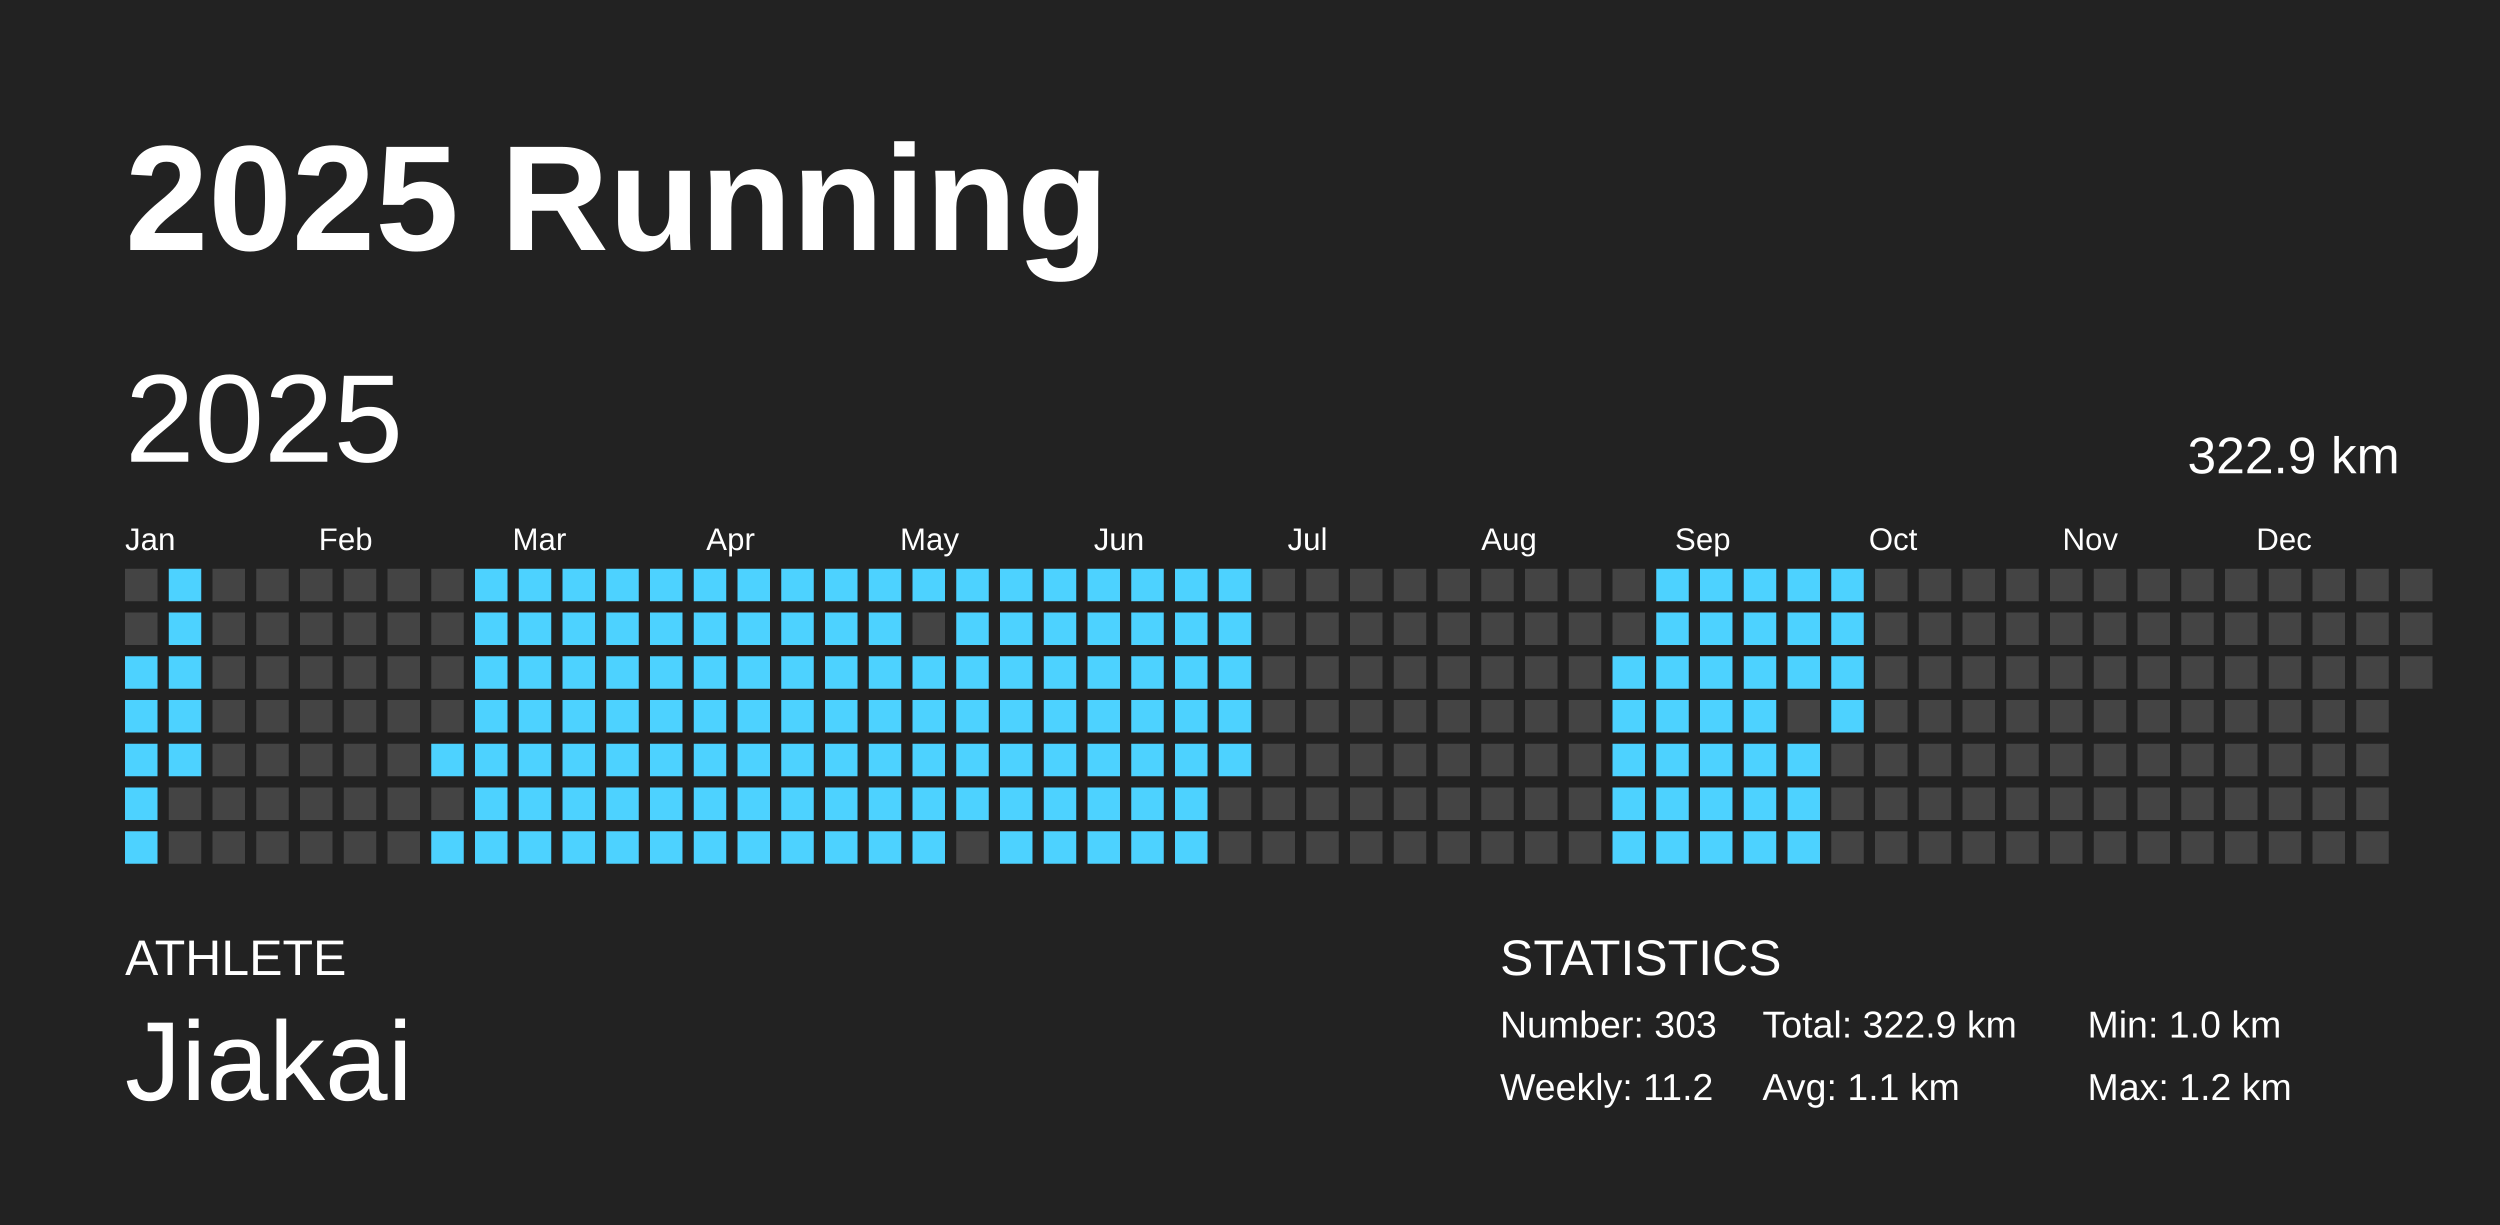
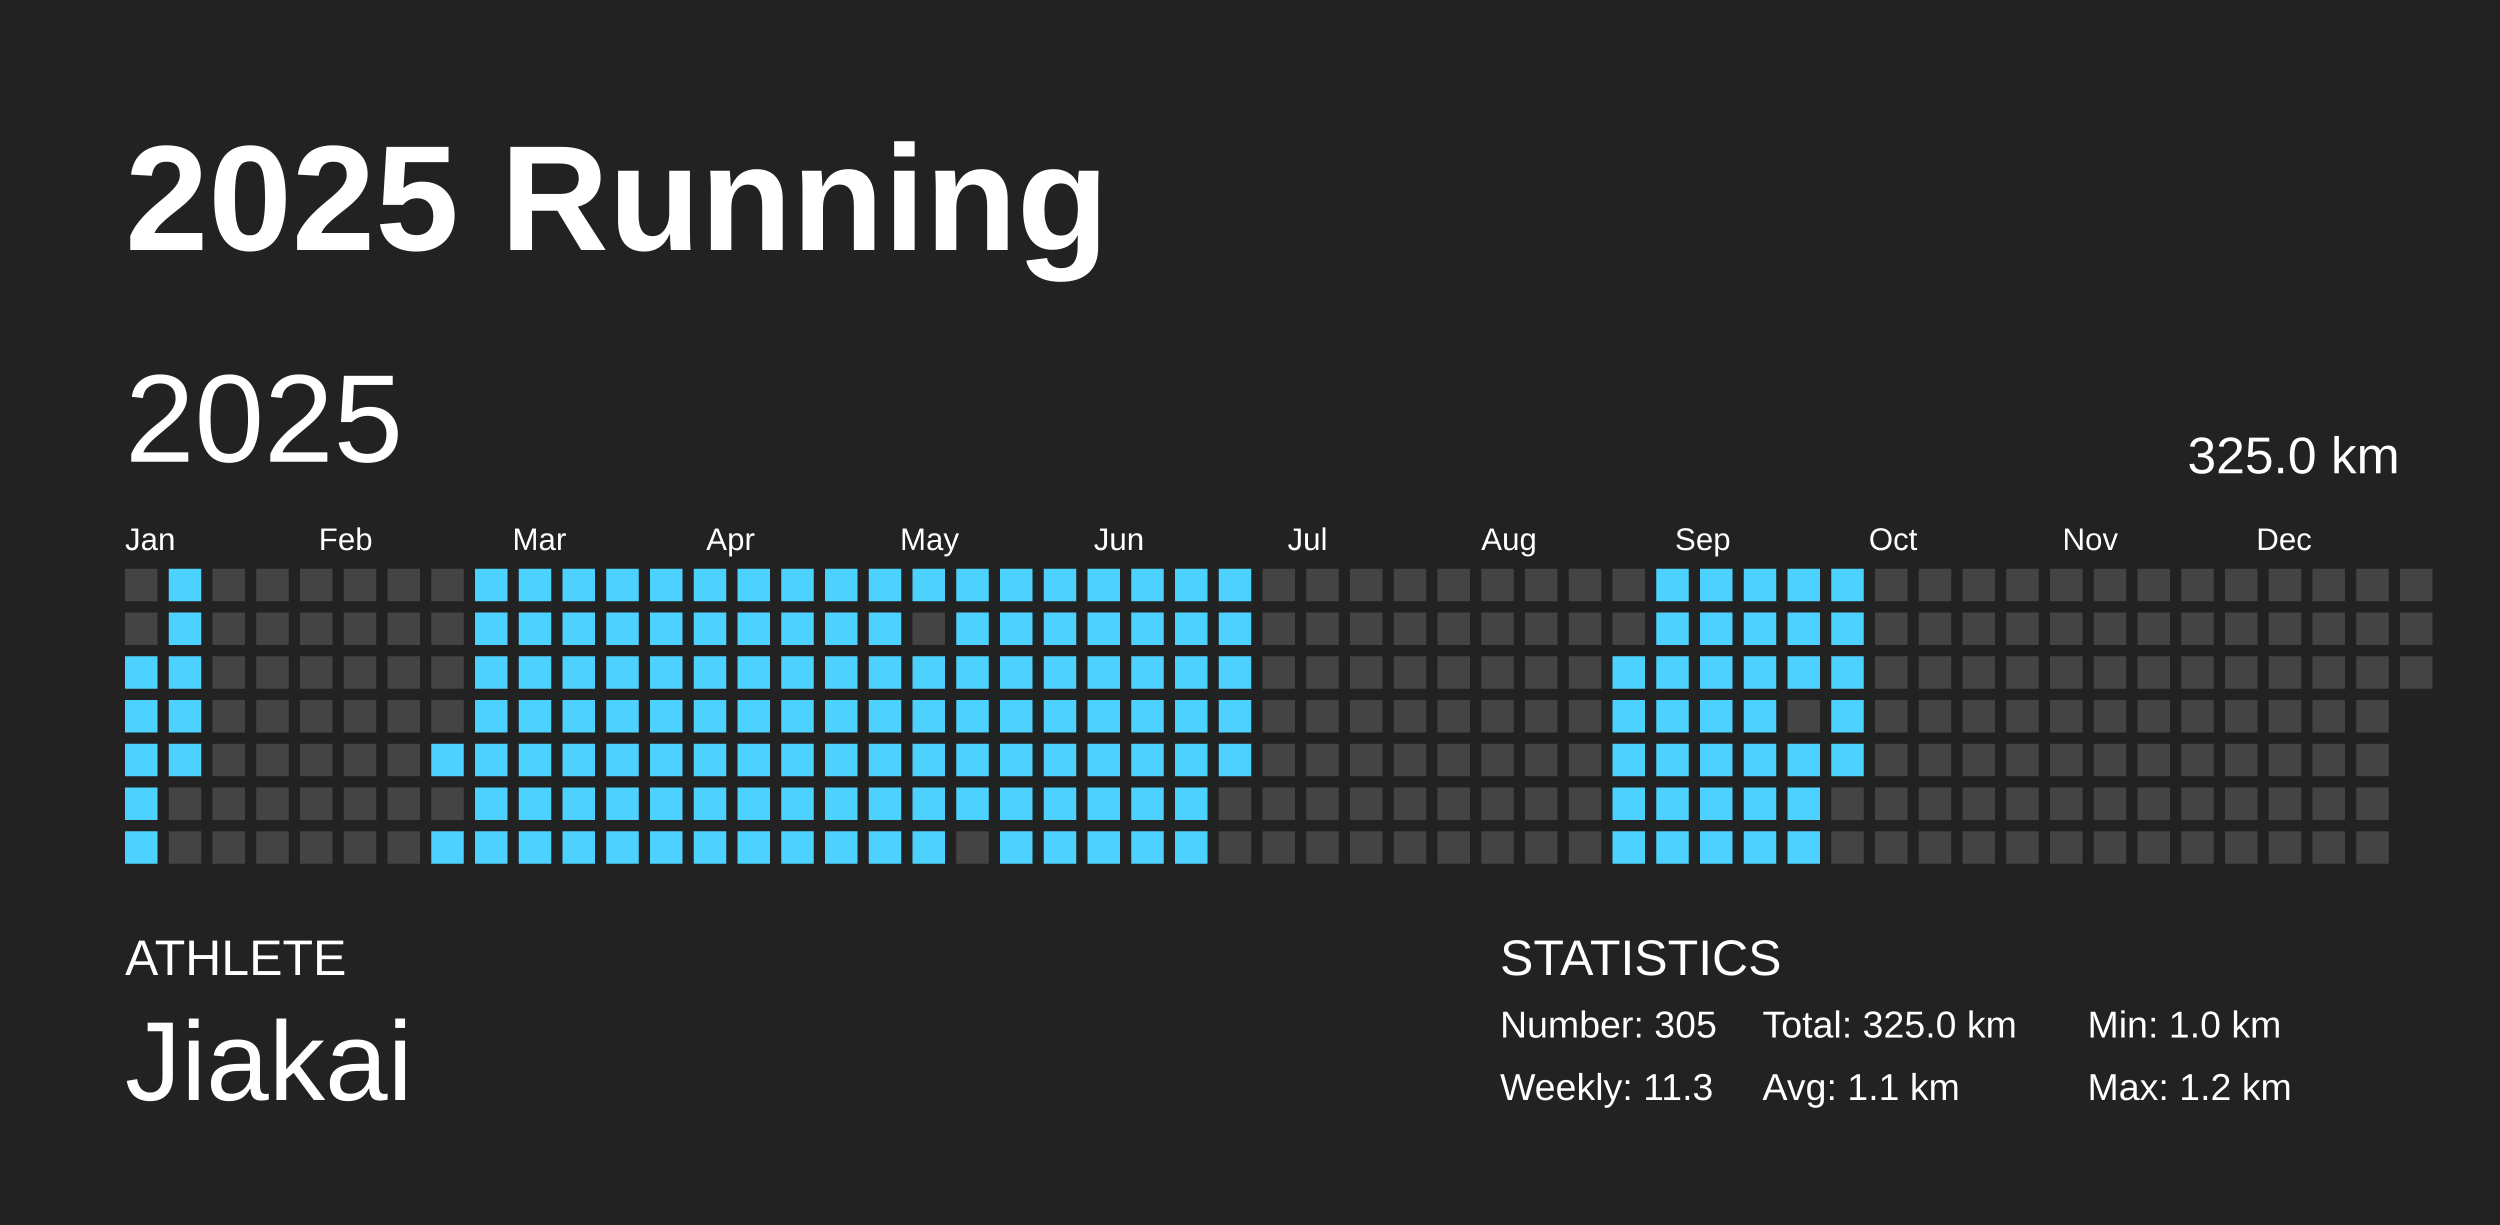
<svg xmlns="http://www.w3.org/2000/svg" baseProfile="full" height="98mm" version="1.1" viewBox="0,0,200,98" width="200mm">
  <defs />
  <rect fill="#222222" height="98" width="200" x="0" y="0" />
  <text fill="#FFFFFF" style="font-size:12px; font-family:Arial; font-weight:bold;" x="10" y="20">2025 Running</text>
  <text fill="#FFFFFF" style="font-size:4px; font-family:Arial" x="10" y="78">ATHLETE</text>
  <text fill="#FFFFFF" style="font-size:9px; font-family:Arial" x="10" y="88">Jiakai</text>
  <text fill="#FFFFFF" style="font-size:4px; font-family:Arial" x="120" y="78">STATISTICS</text>
-   <text fill="#FFFFFF" style="font-size:3px; font-family:Arial" x="120" y="83">Number: 303</text>
-   <text fill="#FFFFFF" style="font-size:3px; font-family:Arial" x="120" y="88">Weekly: 11.2</text>
-   <text fill="#FFFFFF" style="font-size:3px; font-family:Arial" x="141" y="83">Total: 322.9 km</text>
+   <text fill="#FFFFFF" style="font-size:3px; font-family:Arial" x="120" y="83">Number: 305</text>
+   <text fill="#FFFFFF" style="font-size:3px; font-family:Arial" x="120" y="88">Weekly: 11.3</text>
+   <text fill="#FFFFFF" style="font-size:3px; font-family:Arial" x="141" y="83">Total: 325.0 km</text>
  <text fill="#FFFFFF" style="font-size:3px; font-family:Arial" x="141" y="88">Avg: 1.1 km</text>
  <text fill="#FFFFFF" style="font-size:3px; font-family:Arial" x="167" y="83">Min: 1.0 km</text>
  <text fill="#FFFFFF" style="font-size:3px; font-family:Arial" x="167" y="88">Max: 1.2 km</text>
  <text dominant-baseline="hanging" fill="#FFFFFF" style="font-size:10.0px; font-family:Arial;" x="10" y="30">2025</text>
-   <text dominant-baseline="hanging" fill="#FFFFFF" style="font-size:4.125px; font-family:Arial;" x="175" y="35">322.9 km</text>
+   <text dominant-baseline="hanging" fill="#FFFFFF" style="font-size:4.125px; font-family:Arial;" x="175" y="35">325.0 km</text>
  <text fill="#FFFFFF" style="font-size:2.5px; font-family:Arial" x="10.0" y="44">Jan</text>
  <text fill="#FFFFFF" style="font-size:2.5px; font-family:Arial" x="25.5" y="44">Feb</text>
  <text fill="#FFFFFF" style="font-size:2.5px; font-family:Arial" x="41.0" y="44">Mar</text>
  <text fill="#FFFFFF" style="font-size:2.5px; font-family:Arial" x="56.5" y="44">Apr</text>
  <text fill="#FFFFFF" style="font-size:2.5px; font-family:Arial" x="72.0" y="44">May</text>
  <text fill="#FFFFFF" style="font-size:2.5px; font-family:Arial" x="87.5" y="44">Jun</text>
  <text fill="#FFFFFF" style="font-size:2.5px; font-family:Arial" x="103.0" y="44">Jul</text>
  <text fill="#FFFFFF" style="font-size:2.5px; font-family:Arial" x="118.5" y="44">Aug</text>
  <text fill="#FFFFFF" style="font-size:2.5px; font-family:Arial" x="134.0" y="44">Sep</text>
  <text fill="#FFFFFF" style="font-size:2.5px; font-family:Arial" x="149.5" y="44">Oct</text>
  <text fill="#FFFFFF" style="font-size:2.5px; font-family:Arial" x="165.0" y="44">Nov</text>
  <text fill="#FFFFFF" style="font-size:2.5px; font-family:Arial" x="180.5" y="44">Dec</text>
  <rect fill="#444444" height="2.6" width="2.6" x="10.0" y="45.5" />
  <rect fill="#444444" height="2.6" width="2.6" x="10.0" y="49.0" />
  <rect fill="#4dd2ff" height="2.6" width="2.6" x="10.0" y="52.5" />
  <rect fill="#4dd2ff" height="2.6" width="2.6" x="10.0" y="56.0" />
  <rect fill="#4dd2ff" height="2.6" width="2.6" x="10.0" y="59.5" />
  <rect fill="#4dd2ff" height="2.6" width="2.6" x="10.0" y="63.0" />
  <rect fill="#4dd2ff" height="2.6" width="2.6" x="10.0" y="66.5" />
  <rect fill="#4dd2ff" height="2.6" width="2.6" x="13.5" y="45.5" />
  <rect fill="#4dd2ff" height="2.6" width="2.6" x="13.5" y="49.0" />
  <rect fill="#4dd2ff" height="2.6" width="2.6" x="13.5" y="52.5" />
  <rect fill="#4dd2ff" height="2.6" width="2.6" x="13.5" y="56.0" />
  <rect fill="#4dd2ff" height="2.6" width="2.6" x="13.5" y="59.5" />
  <rect fill="#444444" height="2.6" width="2.6" x="13.5" y="63.0" />
  <rect fill="#444444" height="2.6" width="2.6" x="13.5" y="66.5" />
  <rect fill="#444444" height="2.6" width="2.6" x="17.0" y="45.5" />
  <rect fill="#444444" height="2.6" width="2.6" x="17.0" y="49.0" />
  <rect fill="#444444" height="2.6" width="2.6" x="17.0" y="52.5" />
  <rect fill="#444444" height="2.6" width="2.6" x="17.0" y="56.0" />
  <rect fill="#444444" height="2.6" width="2.6" x="17.0" y="59.5" />
  <rect fill="#444444" height="2.6" width="2.6" x="17.0" y="63.0" />
  <rect fill="#444444" height="2.6" width="2.6" x="17.0" y="66.5" />
  <rect fill="#444444" height="2.6" width="2.6" x="20.5" y="45.5" />
  <rect fill="#444444" height="2.6" width="2.6" x="20.5" y="49.0" />
  <rect fill="#444444" height="2.6" width="2.6" x="20.5" y="52.5" />
  <rect fill="#444444" height="2.6" width="2.6" x="20.5" y="56.0" />
  <rect fill="#444444" height="2.6" width="2.6" x="20.5" y="59.5" />
  <rect fill="#444444" height="2.6" width="2.6" x="20.5" y="63.0" />
  <rect fill="#444444" height="2.6" width="2.6" x="20.5" y="66.5" />
  <rect fill="#444444" height="2.6" width="2.6" x="24.0" y="45.5" />
  <rect fill="#444444" height="2.6" width="2.6" x="24.0" y="49.0" />
  <rect fill="#444444" height="2.6" width="2.6" x="24.0" y="52.5" />
  <rect fill="#444444" height="2.6" width="2.6" x="24.0" y="56.0" />
  <rect fill="#444444" height="2.6" width="2.6" x="24.0" y="59.5" />
  <rect fill="#444444" height="2.6" width="2.6" x="24.0" y="63.0" />
  <rect fill="#444444" height="2.6" width="2.6" x="24.0" y="66.5" />
  <rect fill="#444444" height="2.6" width="2.6" x="27.5" y="45.5" />
  <rect fill="#444444" height="2.6" width="2.6" x="27.5" y="49.0" />
  <rect fill="#444444" height="2.6" width="2.6" x="27.5" y="52.5" />
  <rect fill="#444444" height="2.6" width="2.6" x="27.5" y="56.0" />
  <rect fill="#444444" height="2.6" width="2.6" x="27.5" y="59.5" />
  <rect fill="#444444" height="2.6" width="2.6" x="27.5" y="63.0" />
  <rect fill="#444444" height="2.6" width="2.6" x="27.5" y="66.5" />
  <rect fill="#444444" height="2.6" width="2.6" x="31.0" y="45.5" />
  <rect fill="#444444" height="2.6" width="2.6" x="31.0" y="49.0" />
  <rect fill="#444444" height="2.6" width="2.6" x="31.0" y="52.5" />
  <rect fill="#444444" height="2.6" width="2.6" x="31.0" y="56.0" />
  <rect fill="#444444" height="2.6" width="2.6" x="31.0" y="59.5" />
  <rect fill="#444444" height="2.6" width="2.6" x="31.0" y="63.0" />
  <rect fill="#444444" height="2.6" width="2.6" x="31.0" y="66.5" />
  <rect fill="#444444" height="2.6" width="2.6" x="34.5" y="45.5" />
  <rect fill="#444444" height="2.6" width="2.6" x="34.5" y="49.0" />
  <rect fill="#444444" height="2.6" width="2.6" x="34.5" y="52.5" />
  <rect fill="#444444" height="2.6" width="2.6" x="34.5" y="56.0" />
  <rect fill="#4dd2ff" height="2.6" width="2.6" x="34.5" y="59.5" />
  <rect fill="#444444" height="2.6" width="2.6" x="34.5" y="63.0" />
  <rect fill="#4dd2ff" height="2.6" width="2.6" x="34.5" y="66.5" />
  <rect fill="#4dd2ff" height="2.6" width="2.6" x="38.0" y="45.5" />
  <rect fill="#4dd2ff" height="2.6" width="2.6" x="38.0" y="49.0" />
  <rect fill="#4dd2ff" height="2.6" width="2.6" x="38.0" y="52.5" />
  <rect fill="#4dd2ff" height="2.6" width="2.6" x="38.0" y="56.0" />
  <rect fill="#4dd2ff" height="2.6" width="2.6" x="38.0" y="59.5" />
  <rect fill="#4dd2ff" height="2.6" width="2.6" x="38.0" y="63.0" />
  <rect fill="#4dd2ff" height="2.6" width="2.6" x="38.0" y="66.5" />
  <rect fill="#4dd2ff" height="2.6" width="2.6" x="41.5" y="45.5" />
  <rect fill="#4dd2ff" height="2.6" width="2.6" x="41.5" y="49.0" />
  <rect fill="#4dd2ff" height="2.6" width="2.6" x="41.5" y="52.5" />
  <rect fill="#4dd2ff" height="2.6" width="2.6" x="41.5" y="56.0" />
  <rect fill="#4dd2ff" height="2.6" width="2.6" x="41.5" y="59.5" />
  <rect fill="#4dd2ff" height="2.6" width="2.6" x="41.5" y="63.0" />
  <rect fill="#4dd2ff" height="2.6" width="2.6" x="41.5" y="66.5" />
  <rect fill="#4dd2ff" height="2.6" width="2.6" x="45.0" y="45.5" />
  <rect fill="#4dd2ff" height="2.6" width="2.6" x="45.0" y="49.0" />
  <rect fill="#4dd2ff" height="2.6" width="2.6" x="45.0" y="52.5" />
  <rect fill="#4dd2ff" height="2.6" width="2.6" x="45.0" y="56.0" />
  <rect fill="#4dd2ff" height="2.6" width="2.6" x="45.0" y="59.5" />
  <rect fill="#4dd2ff" height="2.6" width="2.6" x="45.0" y="63.0" />
  <rect fill="#4dd2ff" height="2.6" width="2.6" x="45.0" y="66.5" />
  <rect fill="#4dd2ff" height="2.6" width="2.6" x="48.5" y="45.5" />
  <rect fill="#4dd2ff" height="2.6" width="2.6" x="48.5" y="49.0" />
  <rect fill="#4dd2ff" height="2.6" width="2.6" x="48.5" y="52.5" />
  <rect fill="#4dd2ff" height="2.6" width="2.6" x="48.5" y="56.0" />
  <rect fill="#4dd2ff" height="2.6" width="2.6" x="48.5" y="59.5" />
  <rect fill="#4dd2ff" height="2.6" width="2.6" x="48.5" y="63.0" />
  <rect fill="#4dd2ff" height="2.6" width="2.6" x="48.5" y="66.5" />
  <rect fill="#4dd2ff" height="2.6" width="2.6" x="52.0" y="45.5" />
  <rect fill="#4dd2ff" height="2.6" width="2.6" x="52.0" y="49.0" />
  <rect fill="#4dd2ff" height="2.6" width="2.6" x="52.0" y="52.5" />
  <rect fill="#4dd2ff" height="2.6" width="2.6" x="52.0" y="56.0" />
  <rect fill="#4dd2ff" height="2.6" width="2.6" x="52.0" y="59.5" />
  <rect fill="#4dd2ff" height="2.6" width="2.6" x="52.0" y="63.0" />
  <rect fill="#4dd2ff" height="2.6" width="2.6" x="52.0" y="66.5" />
  <rect fill="#4dd2ff" height="2.6" width="2.6" x="55.5" y="45.5" />
  <rect fill="#4dd2ff" height="2.6" width="2.6" x="55.5" y="49.0" />
  <rect fill="#4dd2ff" height="2.6" width="2.6" x="55.5" y="52.5" />
  <rect fill="#4dd2ff" height="2.6" width="2.6" x="55.5" y="56.0" />
  <rect fill="#4dd2ff" height="2.6" width="2.6" x="55.5" y="59.5" />
  <rect fill="#4dd2ff" height="2.6" width="2.6" x="55.5" y="63.0" />
  <rect fill="#4dd2ff" height="2.6" width="2.6" x="55.5" y="66.5" />
  <rect fill="#4dd2ff" height="2.6" width="2.6" x="59.0" y="45.5" />
  <rect fill="#4dd2ff" height="2.6" width="2.6" x="59.0" y="49.0" />
  <rect fill="#4dd2ff" height="2.6" width="2.6" x="59.0" y="52.5" />
  <rect fill="#4dd2ff" height="2.6" width="2.6" x="59.0" y="56.0" />
  <rect fill="#4dd2ff" height="2.6" width="2.6" x="59.0" y="59.5" />
  <rect fill="#4dd2ff" height="2.6" width="2.6" x="59.0" y="63.0" />
  <rect fill="#4dd2ff" height="2.6" width="2.6" x="59.0" y="66.5" />
  <rect fill="#4dd2ff" height="2.6" width="2.6" x="62.5" y="45.5" />
  <rect fill="#4dd2ff" height="2.6" width="2.6" x="62.5" y="49.0" />
  <rect fill="#4dd2ff" height="2.6" width="2.6" x="62.5" y="52.5" />
  <rect fill="#4dd2ff" height="2.6" width="2.6" x="62.5" y="56.0" />
  <rect fill="#4dd2ff" height="2.6" width="2.6" x="62.5" y="59.5" />
  <rect fill="#4dd2ff" height="2.6" width="2.6" x="62.5" y="63.0" />
  <rect fill="#4dd2ff" height="2.6" width="2.6" x="62.5" y="66.5" />
  <rect fill="#4dd2ff" height="2.6" width="2.6" x="66.0" y="45.5" />
  <rect fill="#4dd2ff" height="2.6" width="2.6" x="66.0" y="49.0" />
  <rect fill="#4dd2ff" height="2.6" width="2.6" x="66.0" y="52.5" />
  <rect fill="#4dd2ff" height="2.6" width="2.6" x="66.0" y="56.0" />
  <rect fill="#4dd2ff" height="2.6" width="2.6" x="66.0" y="59.5" />
  <rect fill="#4dd2ff" height="2.6" width="2.6" x="66.0" y="63.0" />
  <rect fill="#4dd2ff" height="2.6" width="2.6" x="66.0" y="66.5" />
  <rect fill="#4dd2ff" height="2.6" width="2.6" x="69.5" y="45.5" />
  <rect fill="#4dd2ff" height="2.6" width="2.6" x="69.5" y="49.0" />
  <rect fill="#4dd2ff" height="2.6" width="2.6" x="69.5" y="52.5" />
  <rect fill="#4dd2ff" height="2.6" width="2.6" x="69.5" y="56.0" />
  <rect fill="#4dd2ff" height="2.6" width="2.6" x="69.5" y="59.5" />
  <rect fill="#4dd2ff" height="2.6" width="2.6" x="69.5" y="63.0" />
  <rect fill="#4dd2ff" height="2.6" width="2.6" x="69.5" y="66.5" />
  <rect fill="#4dd2ff" height="2.6" width="2.6" x="73.0" y="45.5" />
  <rect fill="#444444" height="2.6" width="2.6" x="73.0" y="49.0" />
  <rect fill="#4dd2ff" height="2.6" width="2.6" x="73.0" y="52.5" />
  <rect fill="#4dd2ff" height="2.6" width="2.6" x="73.0" y="56.0" />
  <rect fill="#4dd2ff" height="2.6" width="2.6" x="73.0" y="59.5" />
  <rect fill="#4dd2ff" height="2.6" width="2.6" x="73.0" y="63.0" />
  <rect fill="#4dd2ff" height="2.6" width="2.6" x="73.0" y="66.5" />
  <rect fill="#4dd2ff" height="2.6" width="2.6" x="76.5" y="45.5" />
  <rect fill="#4dd2ff" height="2.6" width="2.6" x="76.5" y="49.0" />
  <rect fill="#4dd2ff" height="2.6" width="2.6" x="76.5" y="52.5" />
  <rect fill="#4dd2ff" height="2.6" width="2.6" x="76.5" y="56.0" />
  <rect fill="#4dd2ff" height="2.6" width="2.6" x="76.5" y="59.5" />
  <rect fill="#4dd2ff" height="2.6" width="2.6" x="76.5" y="63.0" />
  <rect fill="#444444" height="2.6" width="2.6" x="76.5" y="66.5" />
  <rect fill="#4dd2ff" height="2.6" width="2.6" x="80.0" y="45.5" />
  <rect fill="#4dd2ff" height="2.6" width="2.6" x="80.0" y="49.0" />
  <rect fill="#4dd2ff" height="2.6" width="2.6" x="80.0" y="52.5" />
  <rect fill="#4dd2ff" height="2.6" width="2.6" x="80.0" y="56.0" />
  <rect fill="#4dd2ff" height="2.6" width="2.6" x="80.0" y="59.5" />
  <rect fill="#4dd2ff" height="2.6" width="2.6" x="80.0" y="63.0" />
  <rect fill="#4dd2ff" height="2.6" width="2.6" x="80.0" y="66.5" />
  <rect fill="#4dd2ff" height="2.6" width="2.6" x="83.5" y="45.5" />
  <rect fill="#4dd2ff" height="2.6" width="2.6" x="83.5" y="49.0" />
  <rect fill="#4dd2ff" height="2.6" width="2.6" x="83.5" y="52.5" />
  <rect fill="#4dd2ff" height="2.6" width="2.6" x="83.5" y="56.0" />
  <rect fill="#4dd2ff" height="2.6" width="2.6" x="83.5" y="59.5" />
  <rect fill="#4dd2ff" height="2.6" width="2.6" x="83.5" y="63.0" />
  <rect fill="#4dd2ff" height="2.6" width="2.6" x="83.5" y="66.5" />
  <rect fill="#4dd2ff" height="2.6" width="2.6" x="87.0" y="45.5" />
  <rect fill="#4dd2ff" height="2.6" width="2.6" x="87.0" y="49.0" />
  <rect fill="#4dd2ff" height="2.6" width="2.6" x="87.0" y="52.5" />
  <rect fill="#4dd2ff" height="2.6" width="2.6" x="87.0" y="56.0" />
  <rect fill="#4dd2ff" height="2.6" width="2.6" x="87.0" y="59.5" />
  <rect fill="#4dd2ff" height="2.6" width="2.6" x="87.0" y="63.0" />
  <rect fill="#4dd2ff" height="2.6" width="2.6" x="87.0" y="66.5" />
  <rect fill="#4dd2ff" height="2.6" width="2.6" x="90.5" y="45.5" />
  <rect fill="#4dd2ff" height="2.6" width="2.6" x="90.5" y="49.0" />
  <rect fill="#4dd2ff" height="2.6" width="2.6" x="90.5" y="52.5" />
  <rect fill="#4dd2ff" height="2.6" width="2.6" x="90.5" y="56.0" />
  <rect fill="#4dd2ff" height="2.6" width="2.6" x="90.5" y="59.5" />
  <rect fill="#4dd2ff" height="2.6" width="2.6" x="90.5" y="63.0" />
  <rect fill="#4dd2ff" height="2.6" width="2.6" x="90.5" y="66.5" />
  <rect fill="#4dd2ff" height="2.6" width="2.6" x="94.0" y="45.5" />
  <rect fill="#4dd2ff" height="2.6" width="2.6" x="94.0" y="49.0" />
  <rect fill="#4dd2ff" height="2.6" width="2.6" x="94.0" y="52.5" />
  <rect fill="#4dd2ff" height="2.6" width="2.6" x="94.0" y="56.0" />
  <rect fill="#4dd2ff" height="2.6" width="2.6" x="94.0" y="59.5" />
  <rect fill="#4dd2ff" height="2.6" width="2.6" x="94.0" y="63.0" />
  <rect fill="#4dd2ff" height="2.6" width="2.6" x="94.0" y="66.5" />
  <rect fill="#4dd2ff" height="2.6" width="2.6" x="97.5" y="45.5" />
  <rect fill="#4dd2ff" height="2.6" width="2.6" x="97.5" y="49.0" />
  <rect fill="#4dd2ff" height="2.6" width="2.6" x="97.5" y="52.5" />
  <rect fill="#4dd2ff" height="2.6" width="2.6" x="97.5" y="56.0" />
  <rect fill="#4dd2ff" height="2.6" width="2.6" x="97.5" y="59.5" />
  <rect fill="#444444" height="2.6" width="2.6" x="97.5" y="63.0" />
  <rect fill="#444444" height="2.6" width="2.6" x="97.5" y="66.5" />
  <rect fill="#444444" height="2.6" width="2.6" x="101.0" y="45.5" />
  <rect fill="#444444" height="2.6" width="2.6" x="101.0" y="49.0" />
  <rect fill="#444444" height="2.6" width="2.6" x="101.0" y="52.5" />
  <rect fill="#444444" height="2.6" width="2.6" x="101.0" y="56.0" />
  <rect fill="#444444" height="2.6" width="2.6" x="101.0" y="59.5" />
  <rect fill="#444444" height="2.6" width="2.6" x="101.0" y="63.0" />
  <rect fill="#444444" height="2.6" width="2.6" x="101.0" y="66.5" />
  <rect fill="#444444" height="2.6" width="2.6" x="104.5" y="45.5" />
  <rect fill="#444444" height="2.6" width="2.6" x="104.5" y="49.0" />
  <rect fill="#444444" height="2.6" width="2.6" x="104.5" y="52.5" />
  <rect fill="#444444" height="2.6" width="2.6" x="104.5" y="56.0" />
  <rect fill="#444444" height="2.6" width="2.6" x="104.5" y="59.5" />
  <rect fill="#444444" height="2.6" width="2.6" x="104.5" y="63.0" />
  <rect fill="#444444" height="2.6" width="2.6" x="104.5" y="66.5" />
  <rect fill="#444444" height="2.6" width="2.6" x="108.0" y="45.5" />
  <rect fill="#444444" height="2.6" width="2.6" x="108.0" y="49.0" />
  <rect fill="#444444" height="2.6" width="2.6" x="108.0" y="52.5" />
  <rect fill="#444444" height="2.6" width="2.6" x="108.0" y="56.0" />
  <rect fill="#444444" height="2.6" width="2.6" x="108.0" y="59.5" />
  <rect fill="#444444" height="2.6" width="2.6" x="108.0" y="63.0" />
  <rect fill="#444444" height="2.6" width="2.6" x="108.0" y="66.5" />
  <rect fill="#444444" height="2.6" width="2.6" x="111.5" y="45.5" />
  <rect fill="#444444" height="2.6" width="2.6" x="111.5" y="49.0" />
  <rect fill="#444444" height="2.6" width="2.6" x="111.5" y="52.5" />
  <rect fill="#444444" height="2.6" width="2.6" x="111.5" y="56.0" />
  <rect fill="#444444" height="2.6" width="2.6" x="111.5" y="59.5" />
  <rect fill="#444444" height="2.6" width="2.6" x="111.5" y="63.0" />
  <rect fill="#444444" height="2.6" width="2.6" x="111.5" y="66.5" />
  <rect fill="#444444" height="2.6" width="2.6" x="115.0" y="45.5" />
  <rect fill="#444444" height="2.6" width="2.6" x="115.0" y="49.0" />
  <rect fill="#444444" height="2.6" width="2.6" x="115.0" y="52.5" />
  <rect fill="#444444" height="2.6" width="2.6" x="115.0" y="56.0" />
  <rect fill="#444444" height="2.6" width="2.6" x="115.0" y="59.5" />
  <rect fill="#444444" height="2.6" width="2.6" x="115.0" y="63.0" />
  <rect fill="#444444" height="2.6" width="2.6" x="115.0" y="66.5" />
  <rect fill="#444444" height="2.6" width="2.6" x="118.5" y="45.5" />
  <rect fill="#444444" height="2.6" width="2.6" x="118.5" y="49.0" />
  <rect fill="#444444" height="2.6" width="2.6" x="118.5" y="52.5" />
  <rect fill="#444444" height="2.6" width="2.6" x="118.5" y="56.0" />
  <rect fill="#444444" height="2.6" width="2.6" x="118.5" y="59.5" />
  <rect fill="#444444" height="2.6" width="2.6" x="118.5" y="63.0" />
  <rect fill="#444444" height="2.6" width="2.6" x="118.5" y="66.5" />
  <rect fill="#444444" height="2.6" width="2.6" x="122.0" y="45.5" />
  <rect fill="#444444" height="2.6" width="2.6" x="122.0" y="49.0" />
  <rect fill="#444444" height="2.6" width="2.6" x="122.0" y="52.5" />
  <rect fill="#444444" height="2.6" width="2.6" x="122.0" y="56.0" />
  <rect fill="#444444" height="2.6" width="2.6" x="122.0" y="59.5" />
  <rect fill="#444444" height="2.6" width="2.6" x="122.0" y="63.0" />
  <rect fill="#444444" height="2.6" width="2.6" x="122.0" y="66.5" />
  <rect fill="#444444" height="2.6" width="2.6" x="125.5" y="45.5" />
  <rect fill="#444444" height="2.6" width="2.6" x="125.5" y="49.0" />
  <rect fill="#444444" height="2.6" width="2.6" x="125.5" y="52.5" />
  <rect fill="#444444" height="2.6" width="2.6" x="125.5" y="56.0" />
  <rect fill="#444444" height="2.6" width="2.6" x="125.5" y="59.5" />
  <rect fill="#444444" height="2.6" width="2.6" x="125.5" y="63.0" />
  <rect fill="#444444" height="2.6" width="2.6" x="125.5" y="66.5" />
  <rect fill="#444444" height="2.6" width="2.6" x="129.0" y="45.5" />
  <rect fill="#444444" height="2.6" width="2.6" x="129.0" y="49.0" />
  <rect fill="#4dd2ff" height="2.6" width="2.6" x="129.0" y="52.5" />
  <rect fill="#4dd2ff" height="2.6" width="2.6" x="129.0" y="56.0" />
  <rect fill="#4dd2ff" height="2.6" width="2.6" x="129.0" y="59.5" />
  <rect fill="#4dd2ff" height="2.6" width="2.6" x="129.0" y="63.0" />
  <rect fill="#4dd2ff" height="2.6" width="2.6" x="129.0" y="66.5" />
  <rect fill="#4dd2ff" height="2.6" width="2.6" x="132.5" y="45.5" />
  <rect fill="#4dd2ff" height="2.6" width="2.6" x="132.5" y="49.0" />
  <rect fill="#4dd2ff" height="2.6" width="2.6" x="132.5" y="52.5" />
  <rect fill="#4dd2ff" height="2.6" width="2.6" x="132.5" y="56.0" />
  <rect fill="#4dd2ff" height="2.6" width="2.6" x="132.5" y="59.5" />
  <rect fill="#4dd2ff" height="2.6" width="2.6" x="132.5" y="63.0" />
  <rect fill="#4dd2ff" height="2.6" width="2.6" x="132.5" y="66.5" />
  <rect fill="#4dd2ff" height="2.6" width="2.6" x="136.0" y="45.5" />
  <rect fill="#4dd2ff" height="2.6" width="2.6" x="136.0" y="49.0" />
  <rect fill="#4dd2ff" height="2.6" width="2.6" x="136.0" y="52.5" />
  <rect fill="#4dd2ff" height="2.6" width="2.6" x="136.0" y="56.0" />
  <rect fill="#4dd2ff" height="2.6" width="2.6" x="136.0" y="59.5" />
  <rect fill="#4dd2ff" height="2.6" width="2.6" x="136.0" y="63.0" />
  <rect fill="#4dd2ff" height="2.6" width="2.6" x="136.0" y="66.5" />
  <rect fill="#4dd2ff" height="2.6" width="2.6" x="139.5" y="45.5" />
  <rect fill="#4dd2ff" height="2.6" width="2.6" x="139.5" y="49.0" />
  <rect fill="#4dd2ff" height="2.6" width="2.6" x="139.5" y="52.5" />
  <rect fill="#4dd2ff" height="2.6" width="2.6" x="139.5" y="56.0" />
  <rect fill="#4dd2ff" height="2.6" width="2.6" x="139.5" y="59.5" />
  <rect fill="#4dd2ff" height="2.6" width="2.6" x="139.5" y="63.0" />
  <rect fill="#4dd2ff" height="2.6" width="2.6" x="139.5" y="66.5" />
  <rect fill="#4dd2ff" height="2.6" width="2.6" x="143.0" y="45.5" />
  <rect fill="#4dd2ff" height="2.6" width="2.6" x="143.0" y="49.0" />
  <rect fill="#4dd2ff" height="2.6" width="2.6" x="143.0" y="52.5" />
  <rect fill="#444444" height="2.6" width="2.6" x="143.0" y="56.0" />
  <rect fill="#4dd2ff" height="2.6" width="2.6" x="143.0" y="59.5" />
  <rect fill="#4dd2ff" height="2.6" width="2.6" x="143.0" y="63.0" />
  <rect fill="#4dd2ff" height="2.6" width="2.6" x="143.0" y="66.5" />
  <rect fill="#4dd2ff" height="2.6" width="2.6" x="146.5" y="45.5" />
  <rect fill="#4dd2ff" height="2.6" width="2.6" x="146.5" y="49.0" />
  <rect fill="#4dd2ff" height="2.6" width="2.6" x="146.5" y="52.5" />
  <rect fill="#4dd2ff" height="2.6" width="2.6" x="146.5" y="56.0" />
-   <rect fill="#444444" height="2.6" width="2.6" x="146.5" y="59.5" />
+   <rect fill="#4dd2ff" height="2.6" width="2.6" x="146.5" y="59.5" />
  <rect fill="#444444" height="2.6" width="2.6" x="146.5" y="63.0" />
  <rect fill="#444444" height="2.6" width="2.6" x="146.5" y="66.5" />
  <rect fill="#444444" height="2.6" width="2.6" x="150.0" y="45.5" />
  <rect fill="#444444" height="2.6" width="2.6" x="150.0" y="49.0" />
  <rect fill="#444444" height="2.6" width="2.6" x="150.0" y="52.5" />
  <rect fill="#444444" height="2.6" width="2.6" x="150.0" y="56.0" />
  <rect fill="#444444" height="2.6" width="2.6" x="150.0" y="59.5" />
  <rect fill="#444444" height="2.6" width="2.6" x="150.0" y="63.0" />
  <rect fill="#444444" height="2.6" width="2.6" x="150.0" y="66.5" />
  <rect fill="#444444" height="2.6" width="2.6" x="153.5" y="45.5" />
  <rect fill="#444444" height="2.6" width="2.6" x="153.5" y="49.0" />
  <rect fill="#444444" height="2.6" width="2.6" x="153.5" y="52.5" />
  <rect fill="#444444" height="2.6" width="2.6" x="153.5" y="56.0" />
  <rect fill="#444444" height="2.6" width="2.6" x="153.5" y="59.5" />
  <rect fill="#444444" height="2.6" width="2.6" x="153.5" y="63.0" />
  <rect fill="#444444" height="2.6" width="2.6" x="153.5" y="66.5" />
  <rect fill="#444444" height="2.6" width="2.6" x="157.0" y="45.5" />
  <rect fill="#444444" height="2.6" width="2.6" x="157.0" y="49.0" />
  <rect fill="#444444" height="2.6" width="2.6" x="157.0" y="52.5" />
  <rect fill="#444444" height="2.6" width="2.6" x="157.0" y="56.0" />
  <rect fill="#444444" height="2.6" width="2.6" x="157.0" y="59.5" />
  <rect fill="#444444" height="2.6" width="2.6" x="157.0" y="63.0" />
  <rect fill="#444444" height="2.6" width="2.6" x="157.0" y="66.5" />
  <rect fill="#444444" height="2.6" width="2.6" x="160.5" y="45.5" />
  <rect fill="#444444" height="2.6" width="2.6" x="160.5" y="49.0" />
  <rect fill="#444444" height="2.6" width="2.6" x="160.5" y="52.5" />
  <rect fill="#444444" height="2.6" width="2.6" x="160.5" y="56.0" />
  <rect fill="#444444" height="2.6" width="2.6" x="160.5" y="59.5" />
  <rect fill="#444444" height="2.6" width="2.6" x="160.5" y="63.0" />
  <rect fill="#444444" height="2.6" width="2.6" x="160.5" y="66.5" />
  <rect fill="#444444" height="2.6" width="2.6" x="164.0" y="45.5" />
  <rect fill="#444444" height="2.6" width="2.6" x="164.0" y="49.0" />
  <rect fill="#444444" height="2.6" width="2.6" x="164.0" y="52.5" />
  <rect fill="#444444" height="2.6" width="2.6" x="164.0" y="56.0" />
  <rect fill="#444444" height="2.6" width="2.6" x="164.0" y="59.5" />
  <rect fill="#444444" height="2.6" width="2.6" x="164.0" y="63.0" />
  <rect fill="#444444" height="2.6" width="2.6" x="164.0" y="66.5" />
  <rect fill="#444444" height="2.6" width="2.6" x="167.5" y="45.5" />
  <rect fill="#444444" height="2.6" width="2.6" x="167.5" y="49.0" />
  <rect fill="#444444" height="2.6" width="2.6" x="167.5" y="52.5" />
  <rect fill="#444444" height="2.6" width="2.6" x="167.5" y="56.0" />
  <rect fill="#444444" height="2.6" width="2.6" x="167.5" y="59.5" />
  <rect fill="#444444" height="2.6" width="2.6" x="167.5" y="63.0" />
  <rect fill="#444444" height="2.6" width="2.6" x="167.5" y="66.5" />
  <rect fill="#444444" height="2.6" width="2.6" x="171.0" y="45.5" />
  <rect fill="#444444" height="2.6" width="2.6" x="171.0" y="49.0" />
  <rect fill="#444444" height="2.6" width="2.6" x="171.0" y="52.5" />
  <rect fill="#444444" height="2.6" width="2.6" x="171.0" y="56.0" />
  <rect fill="#444444" height="2.6" width="2.6" x="171.0" y="59.5" />
  <rect fill="#444444" height="2.6" width="2.6" x="171.0" y="63.0" />
  <rect fill="#444444" height="2.6" width="2.6" x="171.0" y="66.5" />
  <rect fill="#444444" height="2.6" width="2.6" x="174.5" y="45.5" />
  <rect fill="#444444" height="2.6" width="2.6" x="174.5" y="49.0" />
  <rect fill="#444444" height="2.6" width="2.6" x="174.5" y="52.5" />
  <rect fill="#444444" height="2.6" width="2.6" x="174.5" y="56.0" />
  <rect fill="#444444" height="2.6" width="2.6" x="174.5" y="59.5" />
  <rect fill="#444444" height="2.6" width="2.6" x="174.5" y="63.0" />
  <rect fill="#444444" height="2.6" width="2.6" x="174.5" y="66.5" />
  <rect fill="#444444" height="2.6" width="2.6" x="178.0" y="45.5" />
  <rect fill="#444444" height="2.6" width="2.6" x="178.0" y="49.0" />
  <rect fill="#444444" height="2.6" width="2.6" x="178.0" y="52.5" />
  <rect fill="#444444" height="2.6" width="2.6" x="178.0" y="56.0" />
  <rect fill="#444444" height="2.6" width="2.6" x="178.0" y="59.5" />
  <rect fill="#444444" height="2.6" width="2.6" x="178.0" y="63.0" />
  <rect fill="#444444" height="2.6" width="2.6" x="178.0" y="66.5" />
  <rect fill="#444444" height="2.6" width="2.6" x="181.5" y="45.5" />
  <rect fill="#444444" height="2.6" width="2.6" x="181.5" y="49.0" />
  <rect fill="#444444" height="2.6" width="2.6" x="181.5" y="52.5" />
  <rect fill="#444444" height="2.6" width="2.6" x="181.5" y="56.0" />
  <rect fill="#444444" height="2.6" width="2.6" x="181.5" y="59.5" />
  <rect fill="#444444" height="2.6" width="2.6" x="181.5" y="63.0" />
  <rect fill="#444444" height="2.6" width="2.6" x="181.5" y="66.5" />
  <rect fill="#444444" height="2.6" width="2.6" x="185.0" y="45.5" />
  <rect fill="#444444" height="2.6" width="2.6" x="185.0" y="49.0" />
  <rect fill="#444444" height="2.6" width="2.6" x="185.0" y="52.5" />
  <rect fill="#444444" height="2.6" width="2.6" x="185.0" y="56.0" />
  <rect fill="#444444" height="2.6" width="2.6" x="185.0" y="59.5" />
  <rect fill="#444444" height="2.6" width="2.6" x="185.0" y="63.0" />
  <rect fill="#444444" height="2.6" width="2.6" x="185.0" y="66.5" />
  <rect fill="#444444" height="2.6" width="2.6" x="188.5" y="45.5" />
  <rect fill="#444444" height="2.6" width="2.6" x="188.5" y="49.0" />
  <rect fill="#444444" height="2.6" width="2.6" x="188.5" y="52.5" />
  <rect fill="#444444" height="2.6" width="2.6" x="188.5" y="56.0" />
  <rect fill="#444444" height="2.6" width="2.6" x="188.5" y="59.5" />
  <rect fill="#444444" height="2.6" width="2.6" x="188.5" y="63.0" />
  <rect fill="#444444" height="2.6" width="2.6" x="188.5" y="66.5" />
  <rect fill="#444444" height="2.6" width="2.6" x="192.0" y="45.5" />
  <rect fill="#444444" height="2.6" width="2.6" x="192.0" y="49.0" />
  <rect fill="#444444" height="2.6" width="2.6" x="192.0" y="52.5" />
</svg>
